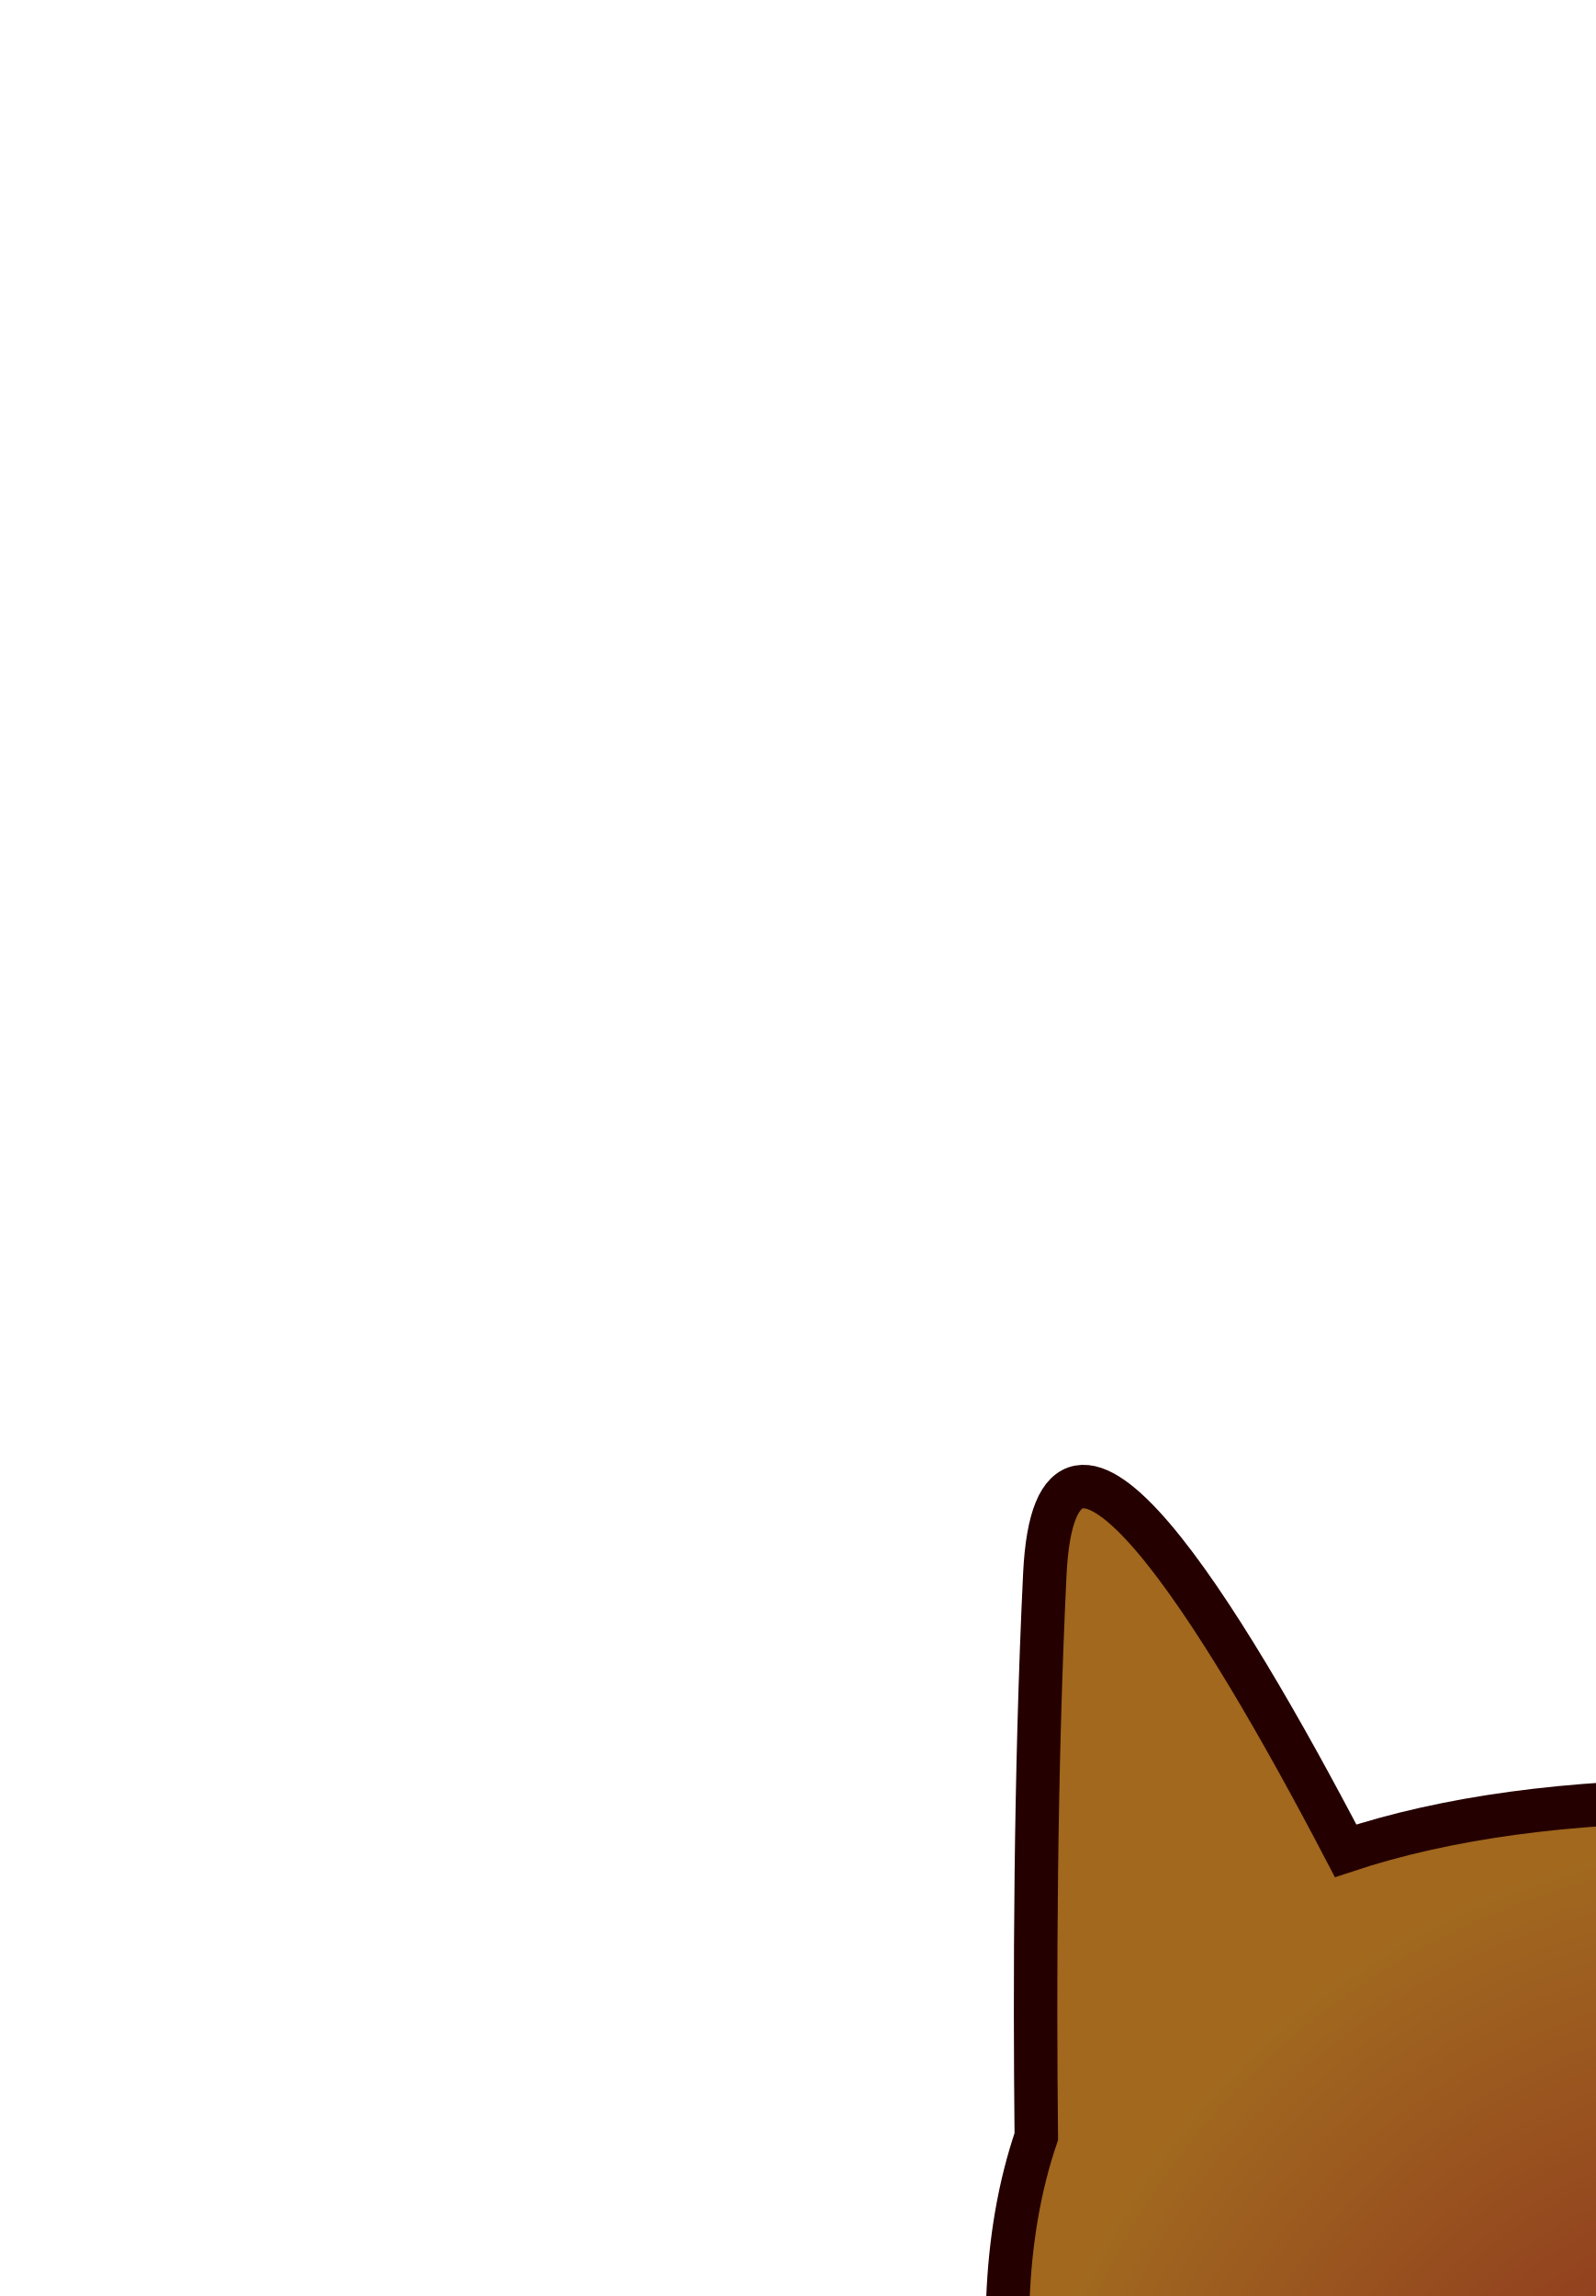
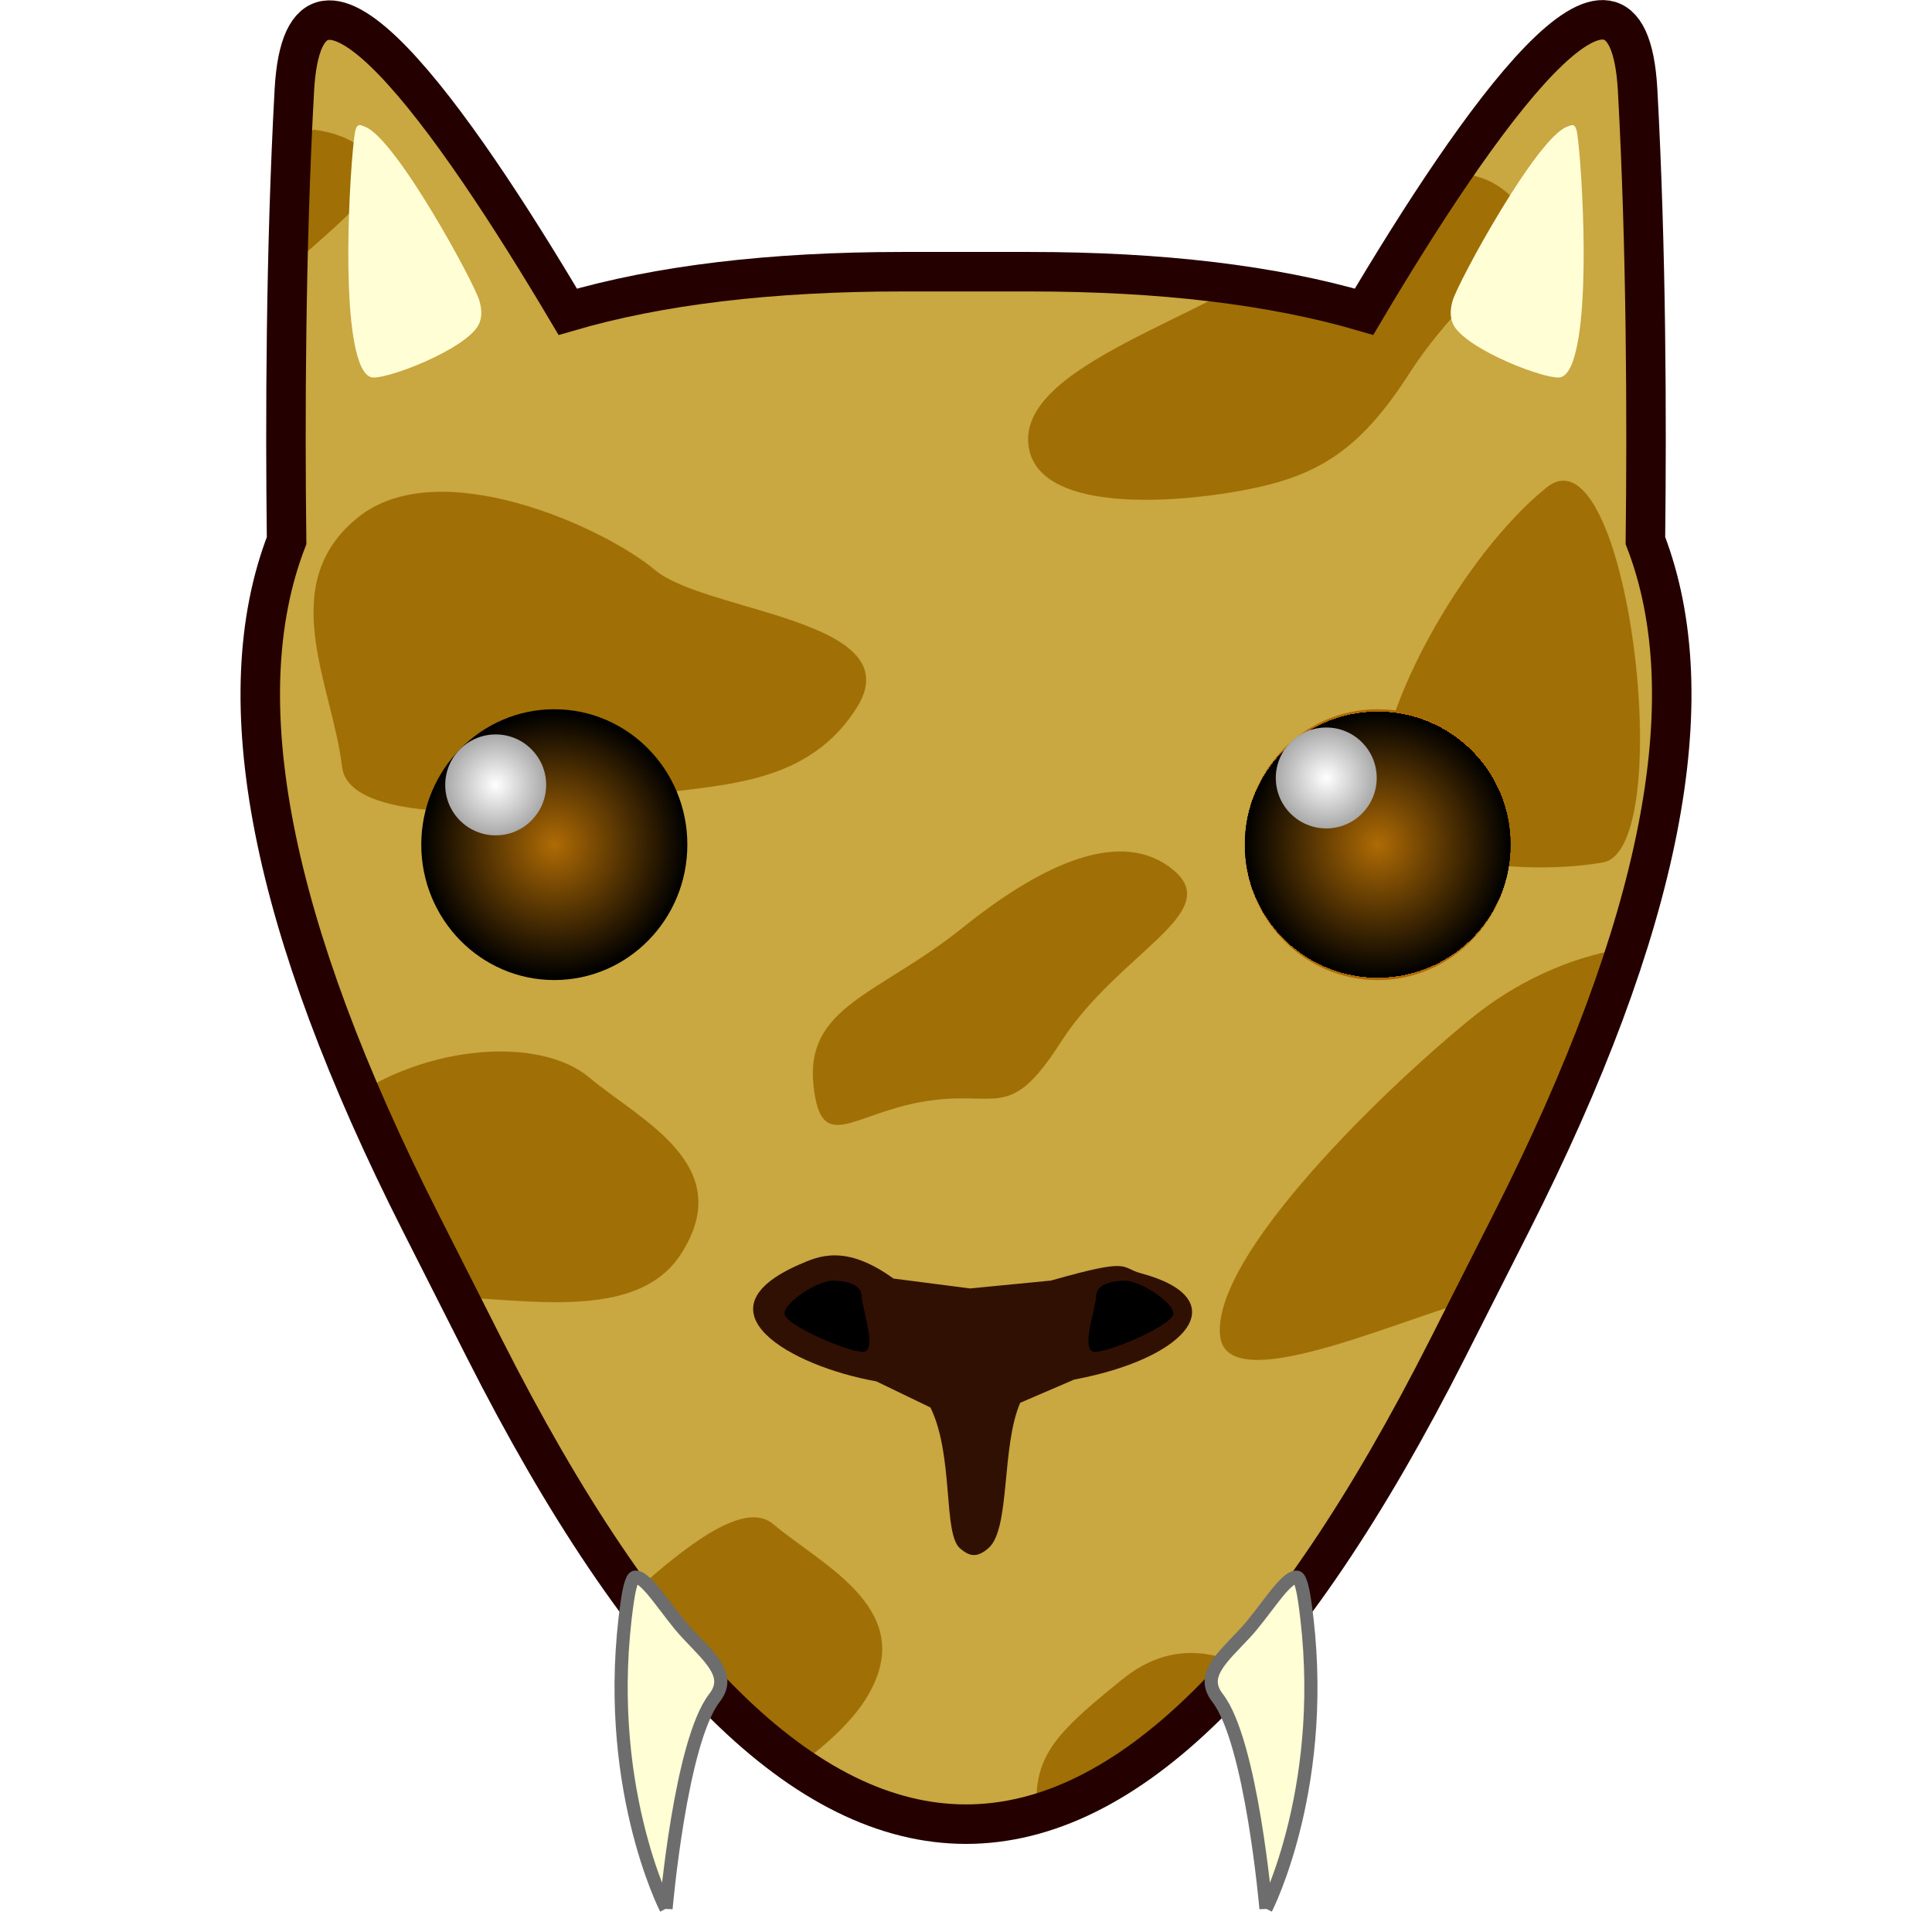
- <svg xmlns="http://www.w3.org/2000/svg" xmlns:ns1="https://boxy-svg.com">
-   <defs>
-     <radialGradient id="gradient-2" gradientUnits="userSpaceOnUse" cx="228.753" cy="171.152" r="10.105" spreadMethod="repeat" gradientTransform="matrix(1, 0, 0, 1, 0.000473, 0.000015)">
-       <stop offset="0" style="stop-color: rgb(5, 22, 175);" />
-       <stop offset="1" />
+ <svg xmlns="http://www.w3.org/2000/svg" xmlns:xlink="http://www.w3.org/1999/xlink" height="100" width="100" id="svg76" version="1.1" viewBox="-50 -50 100.003 100">
+   <defs id="defs40">
+     <radialGradient gradientTransform="translate(4.73e-4,1.5e-5)" spreadMethod="repeat" r="10.105" cy="171.152" cx="228.753" gradientUnits="userSpaceOnUse" id="gradient-2">
+       <stop id="stop2" style="stop-color: rgb(175, 107, 5);" offset="0" />
+       <stop id="stop4" offset="1" />
    </radialGradient>
-     <radialGradient id="gradient-11" gradientUnits="userSpaceOnUse" cx="123.157" cy="180.378" r="53.606" spreadMethod="pad">
-       <stop offset="0" style="stop-color: rgb(119, 6, 6);" />
-       <stop offset="1" style="stop-color: rgb(150, 87, 5);" />
+     <radialGradient gradientTransform="translate(-79.44759,25.49905)" r="10.105" cy="171.152" cx="176.114" gradientUnits="userSpaceOnUse" id="gradient-13">
+       <stop id="stop7" style="stop-color: rgb(175, 107, 5);" offset="0" />
+       <stop id="stop9" style="stop-color: rgba(0, 0, 0, 1)" offset="1" />
    </radialGradient>
-     <radialGradient id="gradient-13" gradientUnits="userSpaceOnUse" cx="176.114" cy="171.152" r="10.105" gradientTransform="matrix(1, 0, 0, 1, -79.44759, 25.49905)">
-       <stop offset="0" style="stop-color: rgb(5, 22, 175);" />
-       <stop offset="1" style="stop-color: rgba(0, 0, 0, 1)" />
+     <radialGradient gradientTransform="matrix(1.000004,0,0,1.000004,-0.001798,-0.001924)" spreadMethod="pad" r="3.833" cy="165.217" cx="225.499" gradientUnits="userSpaceOnUse" id="gradient-14">
+       <stop id="stop12" style="stop-color: rgb(255, 255, 255);" offset="0" />
+       <stop id="stop14" style="stop-color: rgb(169, 169, 169);" offset="1" />
    </radialGradient>
-     <radialGradient id="gradient-14" gradientUnits="userSpaceOnUse" cx="225.499" cy="165.217" r="3.833" spreadMethod="pad" gradientTransform="matrix(1.000004, 0, 0, 1.000004, -0.001798, -0.001924)">
-       <stop offset="0" style="stop-color: rgb(255, 255, 255);" />
-       <stop offset="1" style="stop-color: rgb(169, 169, 169);" />
+     <radialGradient gradientTransform="translate(-79.92503,26.30577)" r="3.833" cy="165.806" cx="172.138" gradientUnits="userSpaceOnUse" id="gradient-16">
+       <stop id="stop17" style="stop-color: rgb(255, 255, 255);" offset="0" />
+       <stop id="stop19" style="stop-color: rgb(169, 169, 169);" offset="1" />
    </radialGradient>
-     <radialGradient id="gradient-16" gradientUnits="userSpaceOnUse" cx="172.138" cy="165.806" r="3.833" gradientTransform="matrix(1, 0, 0, 1, -79.92503, 26.30577)">
-       <stop offset="0" style="stop-color: rgb(255, 255, 255);" />
-       <stop offset="1" style="stop-color: rgb(169, 169, 169);" />
+     <radialGradient gradientTransform="translate(4.73e-4,1.5e-5)" r="10.105" cy="171.152" cx="228.753" gradientUnits="userSpaceOnUse" id="gradient-0">
+       <stop id="stop22" style="stop-color: #bada55" offset="0" />
+       <stop id="stop24" style="stop-color: #758d29" offset="1" />
    </radialGradient>
-     <radialGradient id="gradient-0" gradientUnits="userSpaceOnUse" cx="228.753" cy="171.152" r="10.105" gradientTransform="matrix(1, 0, 0, 1, 0.000473, 0.000015)">
-       <stop offset="0" style="stop-color: #bada55" />
-       <stop offset="1" style="stop-color: #758d29" />
+     <radialGradient gradientTransform="matrix(1.000004,0,0,1.000004,-0.001798,-0.001924)" r="3.833" cy="165.217" cx="225.499" gradientUnits="userSpaceOnUse" id="gradient-1">
+       <stop id="stop27" style="stop-color: #bada55" offset="0" />
+       <stop id="stop29" style="stop-color: #758d29" offset="1" />
    </radialGradient>
-     <radialGradient id="gradient-1" gradientUnits="userSpaceOnUse" cx="225.499" cy="165.217" r="3.833" gradientTransform="matrix(1.000004, 0, 0, 1.000004, -0.001798, -0.001924)">
-       <stop offset="0" style="stop-color: #bada55" />
-       <stop offset="1" style="stop-color: #758d29" />
-     </radialGradient>
+     <pattern height="100" width="100" preserveAspectRatio="none" patternUnits="userSpaceOnUse" viewBox="0 0 376.852 285.555" id="pattern-1">
+       <g id="g36" transform="matrix(3.265019, 0, 0, 3.265019, 1288.23, 671.3173)">
+         <rect id="rect32" style="fill: rgb(160, 111, 6);" height="87.459" width="115.421" y="-205.609" x="-394.555" />
+         <path id="path34" style="fill: rgb(201, 167, 65);" d="M -383.88 -205.609 L -366.52 -205.609 C -366.51 -202.766 -362.005 -202.615 -358.804 -200.737 C -355.842 -198.999 -355.992 -200.86 -353.238 -202.912 C -351.219 -204.417 -349.696 -204.54 -349.168 -205.609 L -324.745 -205.609 C -325.176 -202.551 -319.224 -205.135 -315.841 -203.15 C -312.879 -201.412 -313.65 -194.418 -310.896 -196.47 C -308.84 -198.002 -305.732 -202.058 -304.269 -205.609 L -279.134 -205.609 L -279.134 -201.912 C -279.475 -201.902 -279.807 -201.895 -280.124 -201.895 C -284.136 -201.895 -289.213 -202.404 -290.431 -198.581 C -291.69 -194.629 -287.416 -190.803 -283.839 -188.704 C -281.755 -187.481 -280.597 -189.884 -279.134 -192.132 L -279.134 -155.032 C -281.185 -152.775 -283.549 -150.241 -285.446 -150.241 C -289.458 -150.241 -295.932 -150.44 -297.15 -146.617 C -298.409 -142.665 -298.175 -141.945 -294.598 -139.846 C -291.636 -138.108 -283.863 -139.192 -281.109 -141.244 C -280.492 -141.704 -279.814 -142.525 -279.134 -143.57 L -279.134 -118.15 L -284.896 -118.15 C -282.412 -121.618 -280.021 -126.865 -280.576 -129.529 C -281.394 -133.457 -286.715 -126.319 -290.727 -126.319 C -294.739 -126.319 -298.573 -126.361 -299.791 -122.538 C -300.241 -121.126 -300.937 -119.61 -301.482 -118.15 L -337.052 -118.15 C -336.786 -119.125 -336.696 -120.018 -336.849 -120.753 C -337.249 -122.676 -342.482 -120.204 -344.701 -120.669 C -347.015 -121.154 -346.35 -124.533 -348.398 -124.533 C -352.068 -124.533 -355.978 -121.58 -357.551 -118.15 L -394.555 -118.15 L -394.555 -155.582 C -392.075 -154.369 -389.36 -153.605 -387.287 -155.149 C -384.321 -157.359 -389.728 -159.852 -390.482 -163.473 C -391.3 -167.401 -387.456 -172.224 -391.468 -172.224 C -392.497 -172.224 -393.545 -171.992 -394.555 -171.582 L -394.555 -198.286 C -393.558 -199.189 -392.588 -200.139 -391.674 -200.82 C -389.13 -202.715 -384.633 -203.22 -383.88 -205.609 Z M -306.626 -174.112 C -307.885 -170.16 -309.515 -160.897 -305.938 -158.798 C -302.976 -157.06 -297.688 -164.513 -294.934 -166.565 C -291.968 -168.775 -283.084 -164.899 -283.838 -168.52 C -284.656 -172.448 -293.084 -181.465 -297.096 -181.465 C -301.108 -181.465 -305.408 -177.935 -306.626 -174.112 Z M -377.464 -161.53 C -378.723 -157.578 -372.119 -156.081 -368.542 -153.982 C -365.58 -152.244 -356.565 -158.144 -353.811 -160.196 C -350.845 -162.406 -346.31 -164.433 -347.064 -168.054 C -347.882 -171.982 -357.708 -167.174 -361.72 -167.174 C -365.732 -167.174 -376.246 -165.353 -377.464 -161.53 Z M -355.56 -143.976 C -356.819 -140.024 -357.672 -132.469 -354.095 -130.37 C -351.133 -128.632 -347.865 -138.105 -345.111 -140.157 C -342.145 -142.367 -333.261 -144.549 -334.015 -148.17 C -334.833 -152.098 -341.086 -151.018 -345.098 -151.018 C -349.11 -151.018 -354.342 -147.799 -355.56 -143.976 Z M -324.491 -130.15 C -325.75 -126.198 -331.885 -124.08 -328.308 -121.981 C -325.346 -120.243 -318.816 -124.123 -316.062 -126.175 C -313.096 -128.385 -307.474 -136.16 -308.228 -139.781 C -309.046 -143.709 -315.299 -142.629 -319.311 -142.629 C -323.323 -142.629 -323.273 -133.973 -324.491 -130.15 Z M -383.346 -187.072 C -384.605 -183.12 -382.817 -181.158 -379.24 -179.059 C -376.278 -177.321 -372.389 -175.298 -369.635 -177.35 C -366.669 -179.56 -361.979 -187.956 -362.733 -191.577 C -363.551 -195.505 -369.804 -194.425 -373.816 -194.425 C -377.828 -194.425 -382.128 -190.895 -383.346 -187.072 Z M -344.579 -191.818 C -345.838 -187.866 -352.904 -181.865 -349.327 -179.766 C -346.365 -178.028 -340.612 -181.443 -337.858 -183.495 C -334.892 -185.705 -333.775 -187.421 -334.529 -191.042 C -335.347 -194.97 -333.056 -198.55 -337.068 -198.55 C -341.08 -198.55 -343.361 -195.641 -344.579 -191.818 Z M -384.453 -140.248 C -385.712 -136.296 -387.342 -132.159 -383.765 -130.06 C -380.803 -128.322 -373.496 -128.474 -370.742 -130.526 C -367.776 -132.736 -373.028 -134.608 -373.782 -138.229 C -374.6 -142.157 -370.911 -147.601 -374.923 -147.601 C -378.935 -147.601 -383.235 -144.071 -384.453 -140.248 Z M -319.347 -178.057 C -316.385 -176.319 -309.389 -179.579 -306.635 -181.631 C -303.669 -183.841 -322.546 -194.864 -323.764 -191.041 C -325.023 -187.089 -322.924 -180.156 -319.347 -178.057 Z M -333.656 -164.325 C -334.915 -160.373 -337.942 -158.256 -334.365 -156.157 C -331.403 -154.419 -331.553 -156.28 -328.799 -158.332 C -325.833 -160.542 -323.939 -159.773 -324.693 -163.394 C -325.511 -167.322 -322.133 -171.057 -326.145 -171.057 C -330.157 -171.057 -332.438 -168.148 -333.656 -164.325 Z" />
+       </g>
+     </pattern>
+     <pattern xlink:href="#pattern-1" patternTransform="matrix(0.759211,0.6374633,-0.7764589,0.9247531,-3.57295,-79.27146)" id="pattern-1-0" />
  </defs>
-   <path d="M 86.578 217.155 C 110.964 271.821 135.35 271.821 159.735 217.155 L 164.569 206.316 C 175.99 180.714 179.388 161.107 174.763 147.495 C 174.873 136.985 174.837 122.451 174.172 108.664 C 173.404 92.766 161.986 111.315 153.391 127.769 C 146.465 125.468 137.998 124.317 127.991 124.317 L 118.322 124.317 C 108.309 124.317 99.836 125.469 92.908 127.773 C 84.314 111.325 72.906 92.8 72.138 108.691 C 71.474 122.468 71.438 136.992 71.55 147.501 C 66.926 161.112 70.324 180.717 81.744 206.316 Z" style="fill-rule: evenodd; fill-opacity: 0.9; fill: url(#gradient-11); stroke-width: 3; stroke: rgb(37, 0, 0);" />
-   <g transform="matrix(1, 0, 0, 1, 2.208381, -2.943915)">
-     <ellipse cx="228.753" cy="171.152" rx="10.105" ry="10.285" style="fill: url(#gradient-2); stroke: url(#gradient-0); stroke-width: 0;" transform="matrix(0.999998, 0, 0, 1, -79.10541, 25.49904)" ns1:origin="0.5 0.375" />
-     <ellipse cx="225.498" cy="165.215" rx="3.833" ry="3.833" style="fill: url(#gradient-14); stroke: url(#gradient-1); stroke-width: 0;" transform="matrix(1, 0, 0, 0.999996, -79.75691, 26.37088)" />
+   <path id="path44" style="fill:url(#pattern-1-0);fill-rule:evenodd;stroke:#250000;stroke-width:2.044" d="m -24.925,19.803 -3.294,-6.508 c -7.782,-15.369 -10.098,-27.141 -6.947,-35.313 -0.076,-6.31 -0.051,-15.03 0.401,-23.302 0.523,-9.542 8.297,1.581 14.154,11.457 4.721,-1.383 10.495,-2.075 17.318,-2.075 h 6.589 c 6.819,0 12.589,0.691 17.309,2.073 5.857,-9.879 13.638,-21.016 14.161,-11.471 0.453,8.278 0.478,17.004 0.403,23.315 3.152,8.173 0.836,19.945 -6.947,35.316 l -3.294,6.508 c -16.617,32.822 -33.235,32.822 -49.853,0 z" />
+   <g id="g50" transform="matrix(0.6814524,0,0,0.6814524,-80.66634,-140.2896)">
+     <ellipse id="ellipse46" transform="matrix(0.999998,0,0,1,-79.10541,25.49904)" style="fill:url(#gradient-2);stroke:url(#gradient-0);stroke-width:0" ry="10.285" rx="10.105" cy="171.152" cx="228.753" />
+     <circle r="3.833" id="ellipse48" transform="matrix(1,0,0,0.999996,-79.75691,26.37088)" style="fill:url(#gradient-14);stroke:url(#gradient-1);stroke-width:0" cy="165.215" cx="225.498" />
  </g>
-   <g transform="matrix(1, 0, 0, 1, -2.207491, -2.943915)">
-     <ellipse cx="96.666" cy="196.651" rx="10.105" ry="10.285" style="fill: url(#gradient-13);" />
-     <ellipse cx="92.213" cy="192.112" rx="3.833" ry="3.833" style="fill: url(#gradient-16);" />
+   <g id="g56" transform="matrix(0.6814524,0,0,0.6814524,-87.18123,-140.2896)">
+     <ellipse id="ellipse52" style="fill:url(#gradient-13)" ry="10.285" rx="10.105" cy="196.651" cx="96.666" />
+     <circle r="3.833" id="ellipse54" style="fill:url(#gradient-16)" cy="192.112" cx="92.213" />
  </g>
-   <path d="M 141.836 248.337 C 141.836 248.337 143.141 230.038 144.298 227.268 C 145.536 224.304 137.454 230.413 137.637 233.619 C 138.216 243.761 141.836 248.337 141.836 248.337 Z" style="fill: rgb(255, 254, 213);" transform="matrix(-0.991061, 0.133411, -0.133411, -0.991061, 312.4731, 453.8784)" />
-   <path d="M 106.089 226.479 C 106.089 226.479 107.394 244.778 108.551 247.548 C 109.789 250.512 101.707 244.403 101.89 241.197 C 102.469 231.055 106.089 226.479 106.089 226.479 Z" style="fill: rgb(255, 254, 213);" transform="matrix(0.991061, 0.133411, -0.133411, 0.991061, 32.61399, -11.92373)" />
+   <path id="path58" style="fill:#fffed5;stroke:#6d6d6d;stroke-width:0.681" d="m 15.529,48.794 c 0,0 -0.746,-8.644 -2.508,-10.911 -0.899,-1.158 0.215,-2.051 1.437,-3.363 1.001,-1.074 2.095,-2.968 2.679,-2.884 0.198,0.029 0.339,0.86 0.396,1.252 1.354,9.383 -2.004,15.905 -2.004,15.905 z" />
+   <g id="g66" transform="matrix(0.6814524,0,0,0.6814524,-83.78055,-122.2094)">
+     <path id="path60" transform="rotate(180,123.4814,212.9724)" style="fill:#311004" d="m 119.899,213.431 c 1.445,-3.327 0.739,-9.557 2.397,-11.026 0.952,-0.844 1.528,-0.574 2.171,-0.035 1.309,1.098 0.461,7.065 2.25,10.704 l 4.106,1.982 c 6.597,1.184 13.829,5.383 5.865,8.871 -1.463,0.641 -3.507,1.581 -7.164,-1.06 l -5.822,-0.751 -6.143,0.599 c -6.204,1.768 -5.211,0.986 -6.817,0.557 -7.209,-1.924 -3.779,-6.417 5.061,-8.079 z" />
+     <path id="path62" d="m 138.699,205.736 c 0,0.86 -4.8,2.914 -5.961,2.914 -1.161,0 0.088,-3.357 0.088,-4.217 0,-0.86 1.046,-1.193 2.207,-1.193 1.161,0 3.666,1.635 3.666,2.496 z" />
+     <path id="path64" transform="rotate(180,112.3824,205.945)" d="m 115.61,206.154 c 0,-0.86 -4.8,-2.914 -5.961,-2.914 -1.161,0 0.088,3.358 0.088,4.218 0,0.86 1.046,1.192 2.207,1.192 1.161,0 3.666,-1.635 3.666,-2.496 z" />
+   </g>
+   <g id="g68" transform="matrix(1.988763,0,0,1.988763,831.5366,307.8795)" />
+   <path id="path70" style="fill:#fffed5;stroke-width:0.681" d="m -31.601,-43.268 c 0.114,-0.376 0.273,-0.252 0.485,-0.176 1.581,0.563 5.663,8.064 5.934,9.019 0.123,0.436 0.14,0.85 -0.032,1.208 -0.621,1.299 -4.987,2.969 -5.604,2.733 -0.239,-0.091 -0.429,-0.367 -0.579,-0.777 -1.035,-2.816 -0.392,-11.384 -0.204,-12.007 z" />
+   <path id="path72" style="fill:#fffed5;stroke-width:0.681" d="m 31.604,-43.268 c -0.114,-0.376 -0.273,-0.252 -0.485,-0.176 -1.581,0.563 -5.663,8.064 -5.934,9.019 -0.123,0.436 -0.14,0.85 0.031,1.208 0.621,1.299 4.987,2.969 5.604,2.733 0.239,-0.091 0.429,-0.367 0.579,-0.777 1.035,-2.816 0.393,-11.384 0.204,-12.007 z" />
+   <path id="path74" style="fill:#fffed5;stroke:#6d6d6d;stroke-width:0.681" d="m -15.525,48.794 c 0,0 0.746,-8.644 2.508,-10.911 0.899,-1.158 -0.216,-2.051 -1.437,-3.363 -1.001,-1.074 -2.095,-2.968 -2.679,-2.884 -0.198,0.029 -0.34,0.86 -0.396,1.252 -1.354,9.383 2.004,15.905 2.004,15.905 z" />
</svg>
